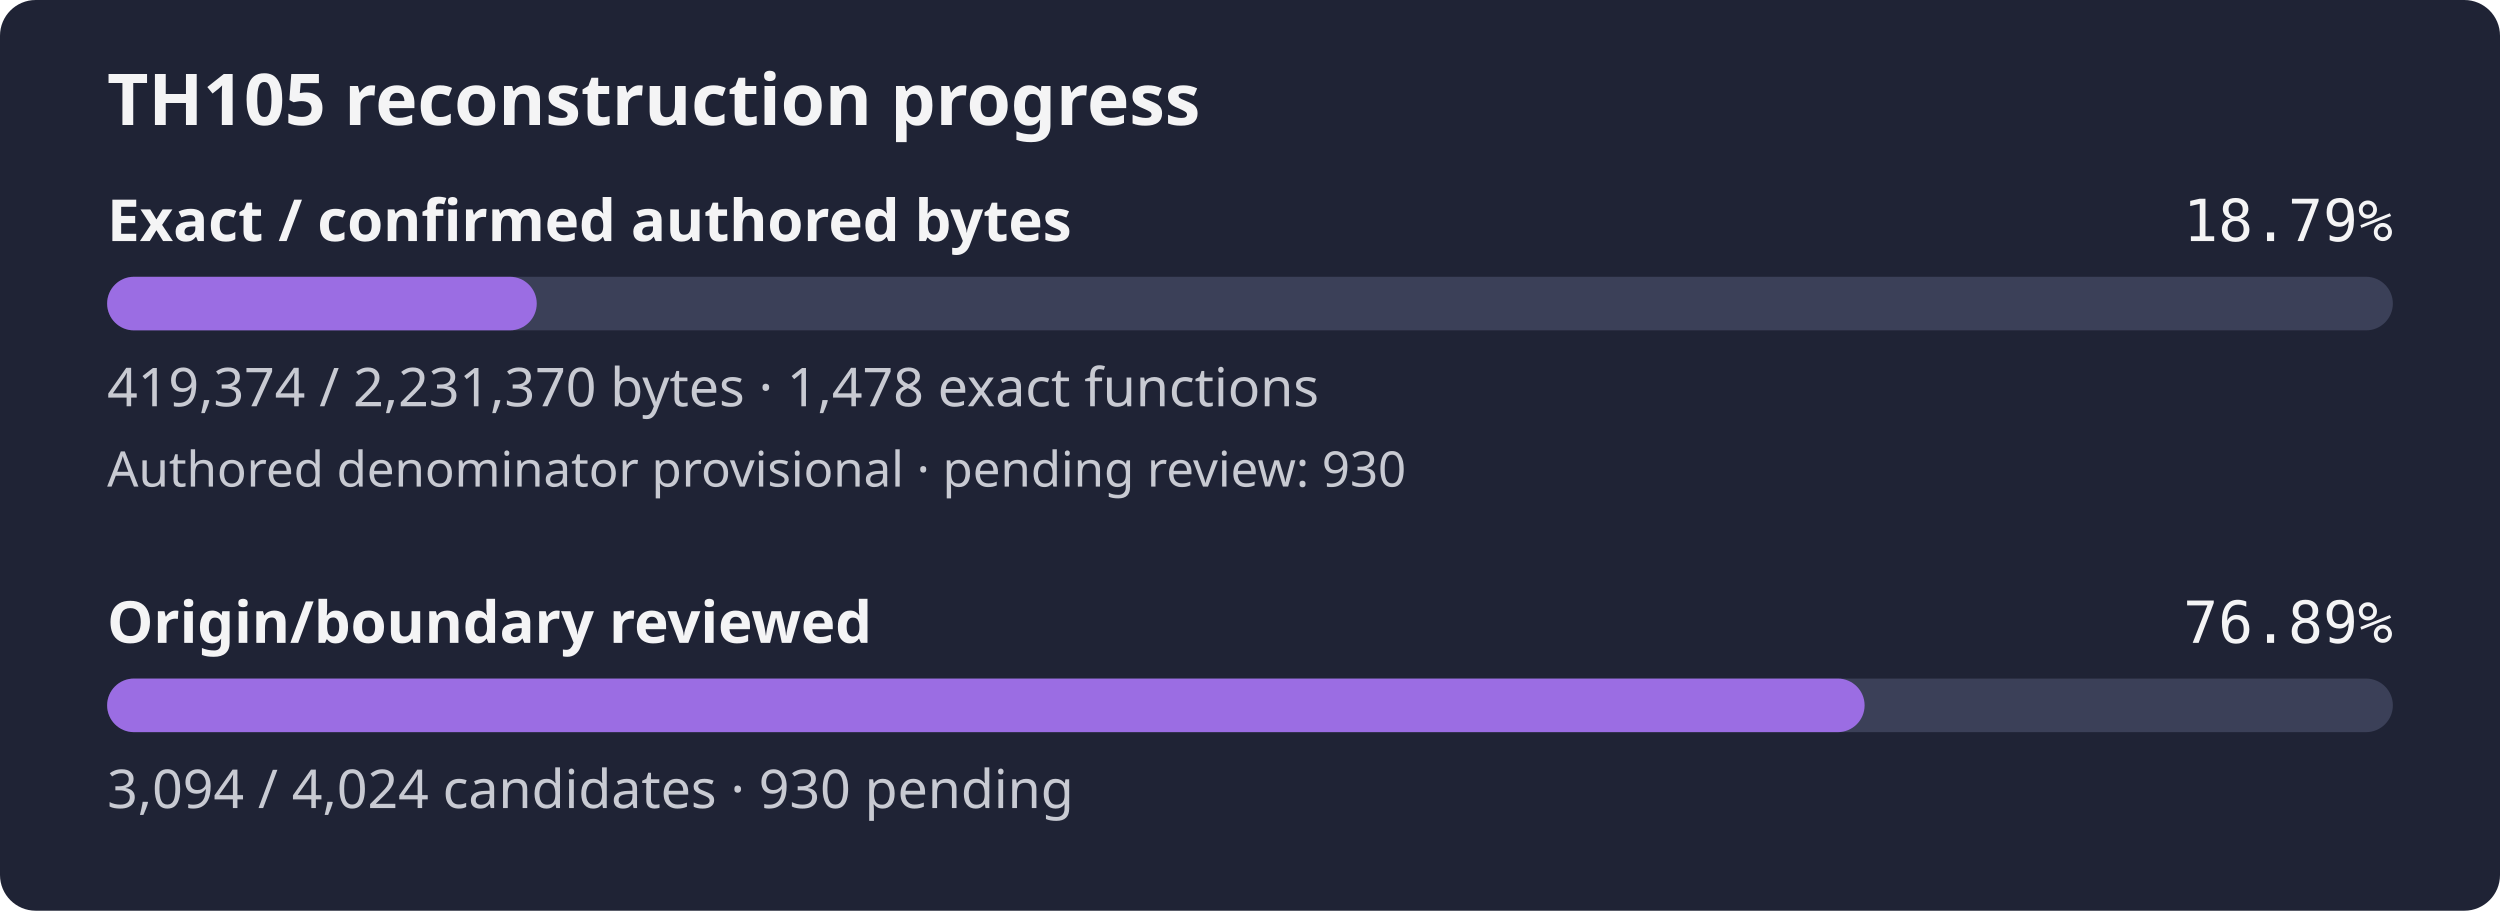
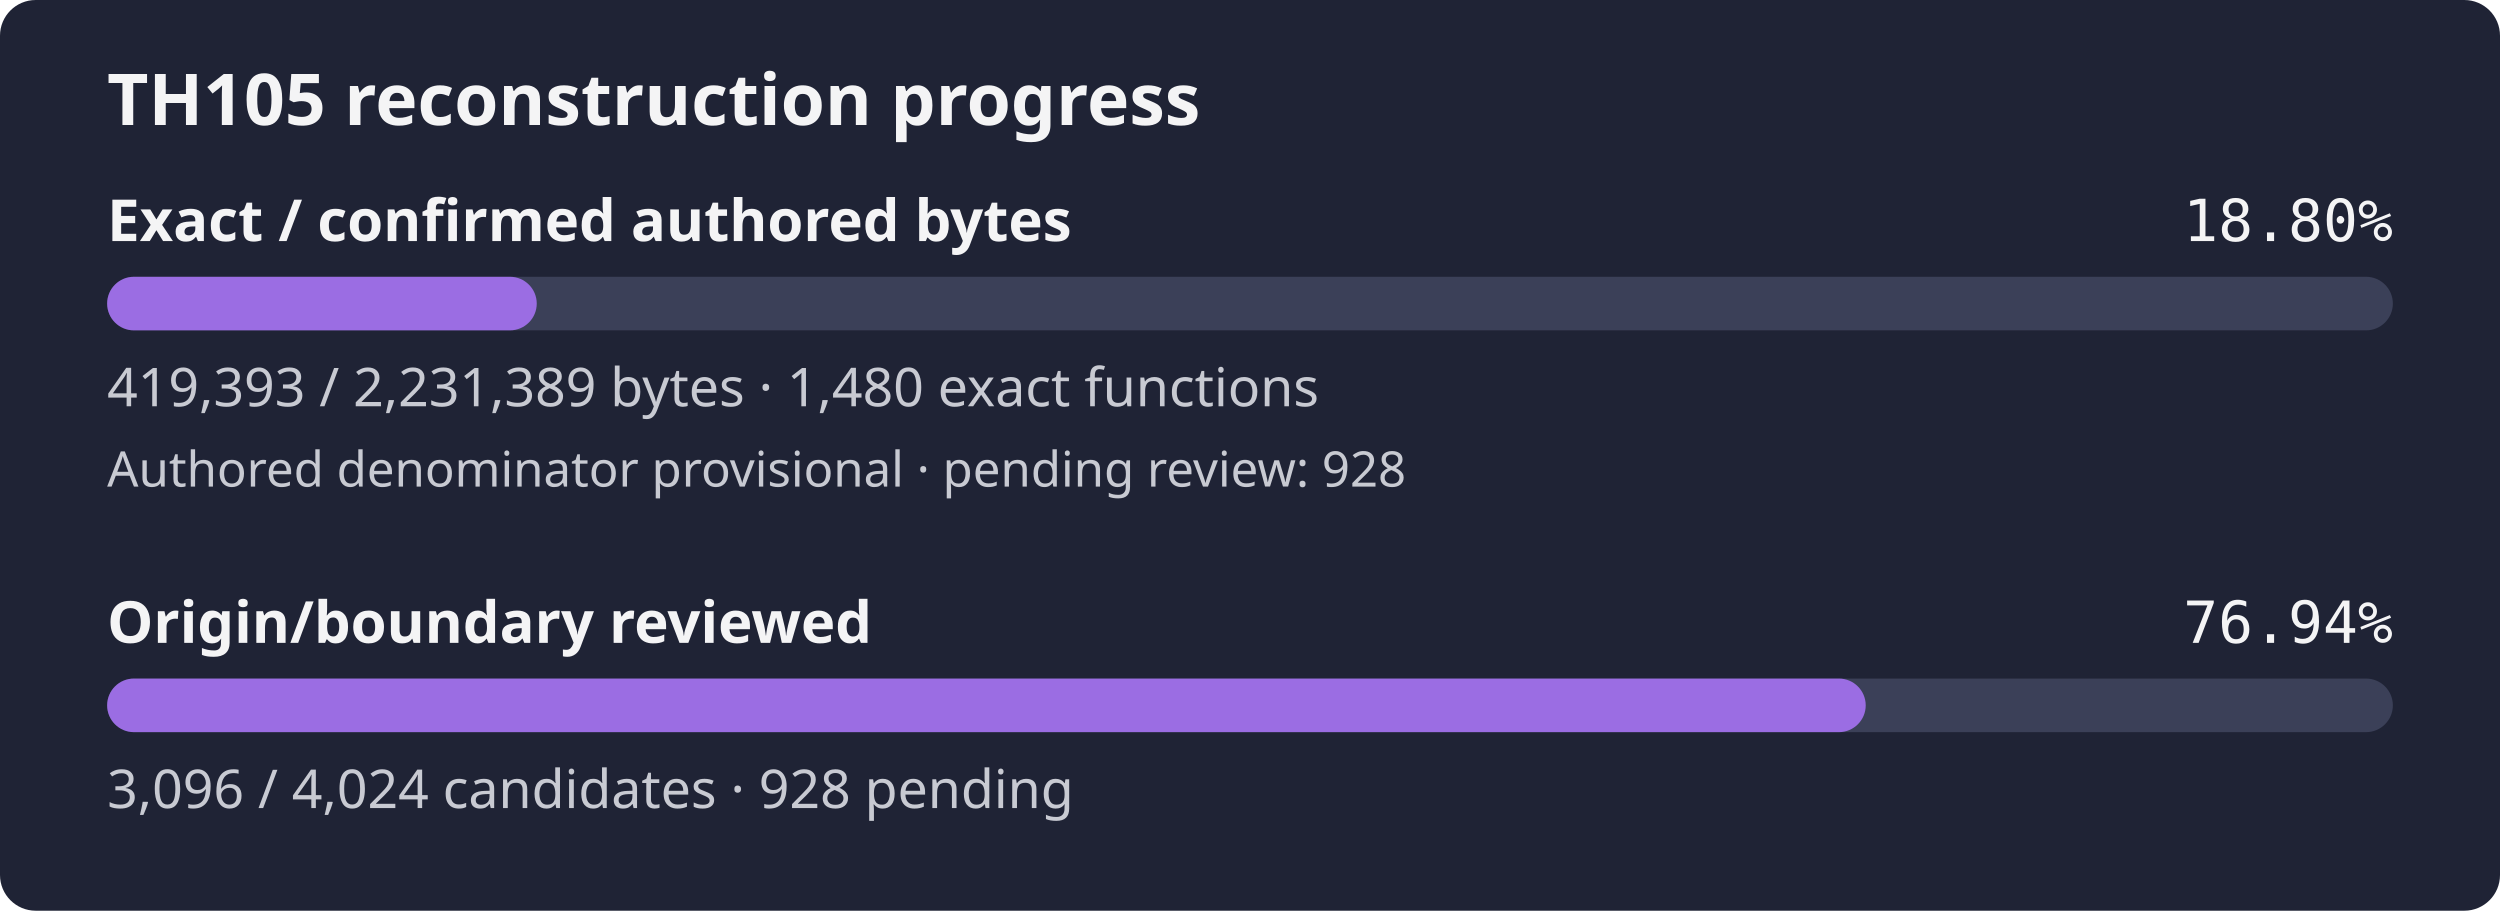
- <svg xmlns="http://www.w3.org/2000/svg" width="560" height="204" viewBox="0 0 560 204" role="img" aria-label="TH105 reconstruction progress: 18.79% of confirmed authored bytes exact; authored denominator provisional, origin review 76.89%">
+ <svg xmlns="http://www.w3.org/2000/svg" width="560" height="204" viewBox="0 0 560 204" role="img" aria-label="TH105 reconstruction progress: 18.80% of confirmed authored bytes exact; authored denominator provisional, origin review 76.94%">
  <rect width="560" height="204" rx="8" fill="#1f2335" />
  <text x="24" y="28" fill="#f4f4f5" font-family="sans-serif" font-size="16" font-weight="600">TH105 reconstruction progress</text>
  <text x="24" y="54" fill="#f4f4f5" font-family="sans-serif" font-size="13" font-weight="600">Exact / confirmed authored bytes</text>
-   <text x="536" y="54" fill="#f4f4f5" text-anchor="end" font-family="monospace" font-size="13">18.79%</text>
+   <text x="536" y="54" fill="#f4f4f5" text-anchor="end" font-family="monospace" font-size="13">18.80%</text>
  <rect id="exact-track" x="24" y="62" width="512" height="12" rx="6" fill="#3b4058" />
  <rect id="exact-fill" x="24" y="62" width="96.23" height="12" rx="6" fill="#9b6de3" />
-   <text x="24" y="91" fill="#c8cad2" font-family="sans-serif" font-size="12">419,374 / 2,231,370 bytes · 1,478 exact functions</text>
-   <text x="24" y="109" fill="#c8cad2" font-family="sans-serif" font-size="11">Authored denominator provisional · pending review: 930</text>
+   <text x="24" y="91" fill="#c8cad2" font-family="sans-serif" font-size="12">419,393 / 2,231,389 bytes · 1,480 exact functions</text>
+   <text x="24" y="109" fill="#c8cad2" font-family="sans-serif" font-size="11">Authored denominator provisional · pending review: 928</text>
  <text x="24" y="144" fill="#f4f4f5" font-family="sans-serif" font-size="13" font-weight="600">Origin/boundary reviewed</text>
-   <text x="536" y="144" fill="#f4f4f5" text-anchor="end" font-family="monospace" font-size="13">76.89%</text>
+   <text x="536" y="144" fill="#f4f4f5" text-anchor="end" font-family="monospace" font-size="13">76.94%</text>
  <rect id="review-track" x="24" y="152" width="512" height="12" rx="6" fill="#3b4058" />
-   <rect id="review-fill" x="24" y="152" width="393.67" height="12" rx="6" fill="#9b6de3" />
-   <text x="24" y="181" fill="#c8cad2" font-family="sans-serif" font-size="12">3,094 / 4,024 candidates · 930 pending</text>
+   <rect id="review-fill" x="24" y="152" width="393.92" height="12" rx="6" fill="#9b6de3" />
+   <text x="24" y="181" fill="#c8cad2" font-family="sans-serif" font-size="12">3,096 / 4,024 candidates · 928 pending</text>
</svg>
